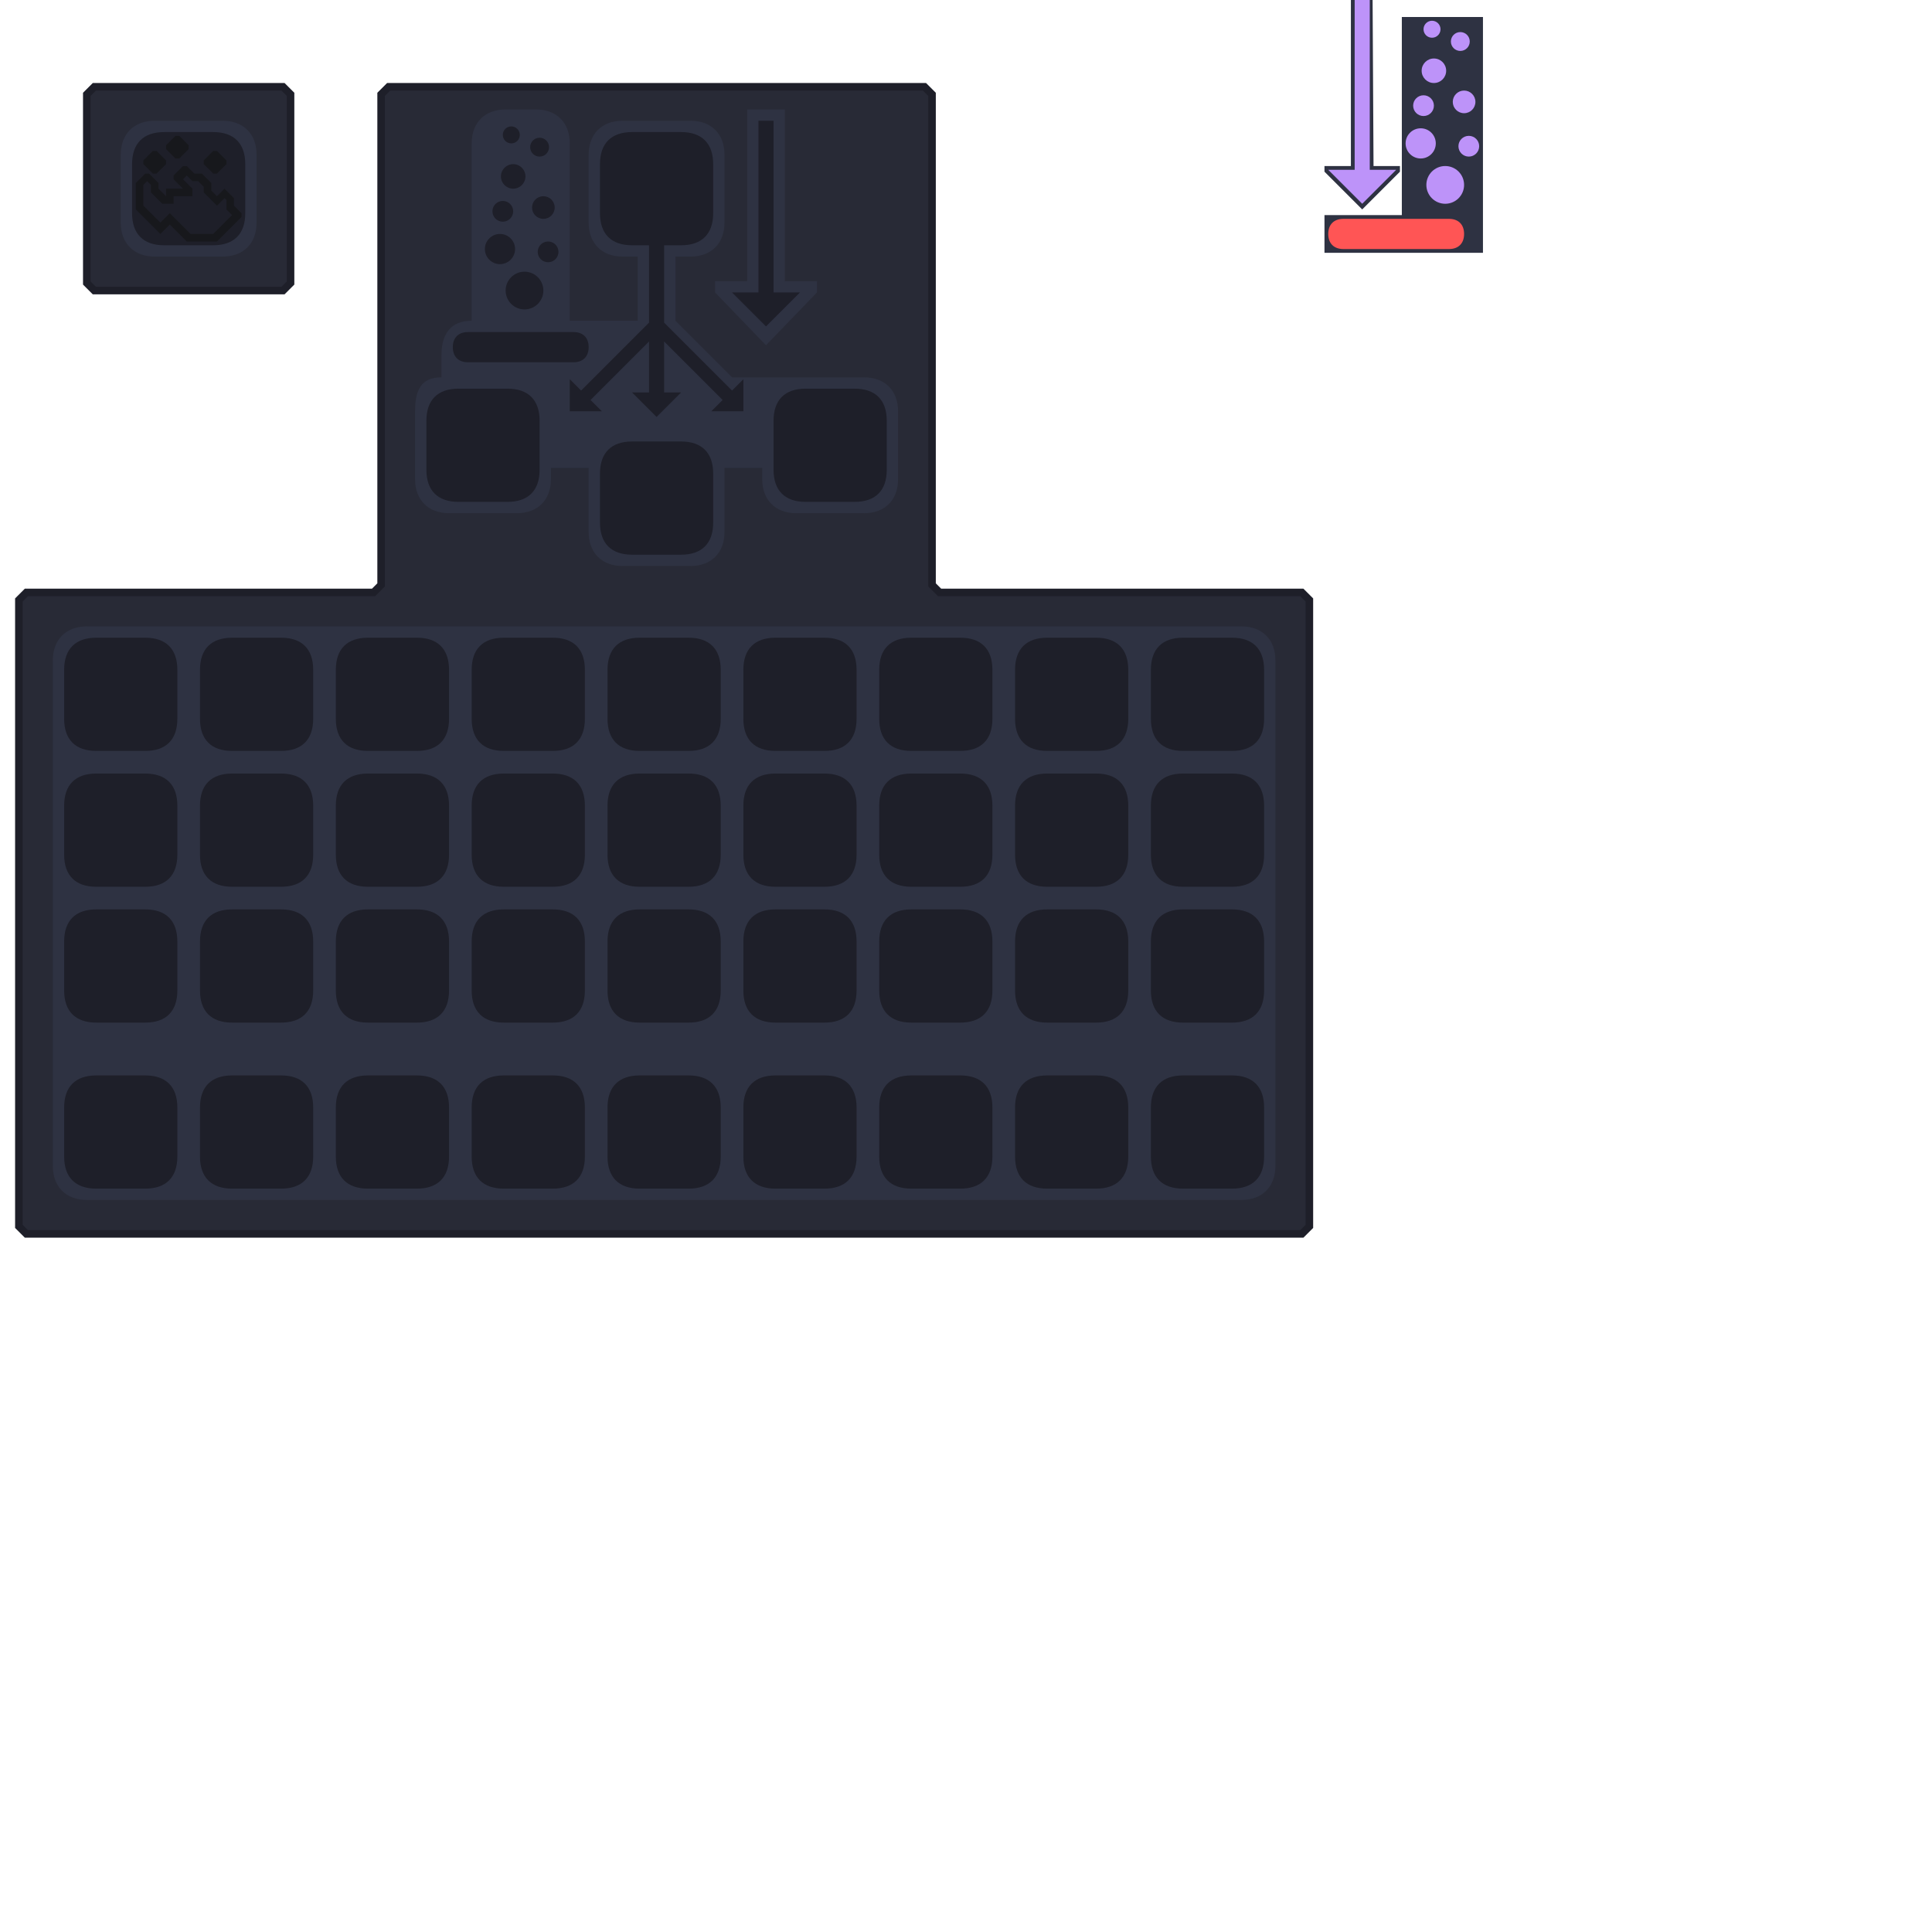
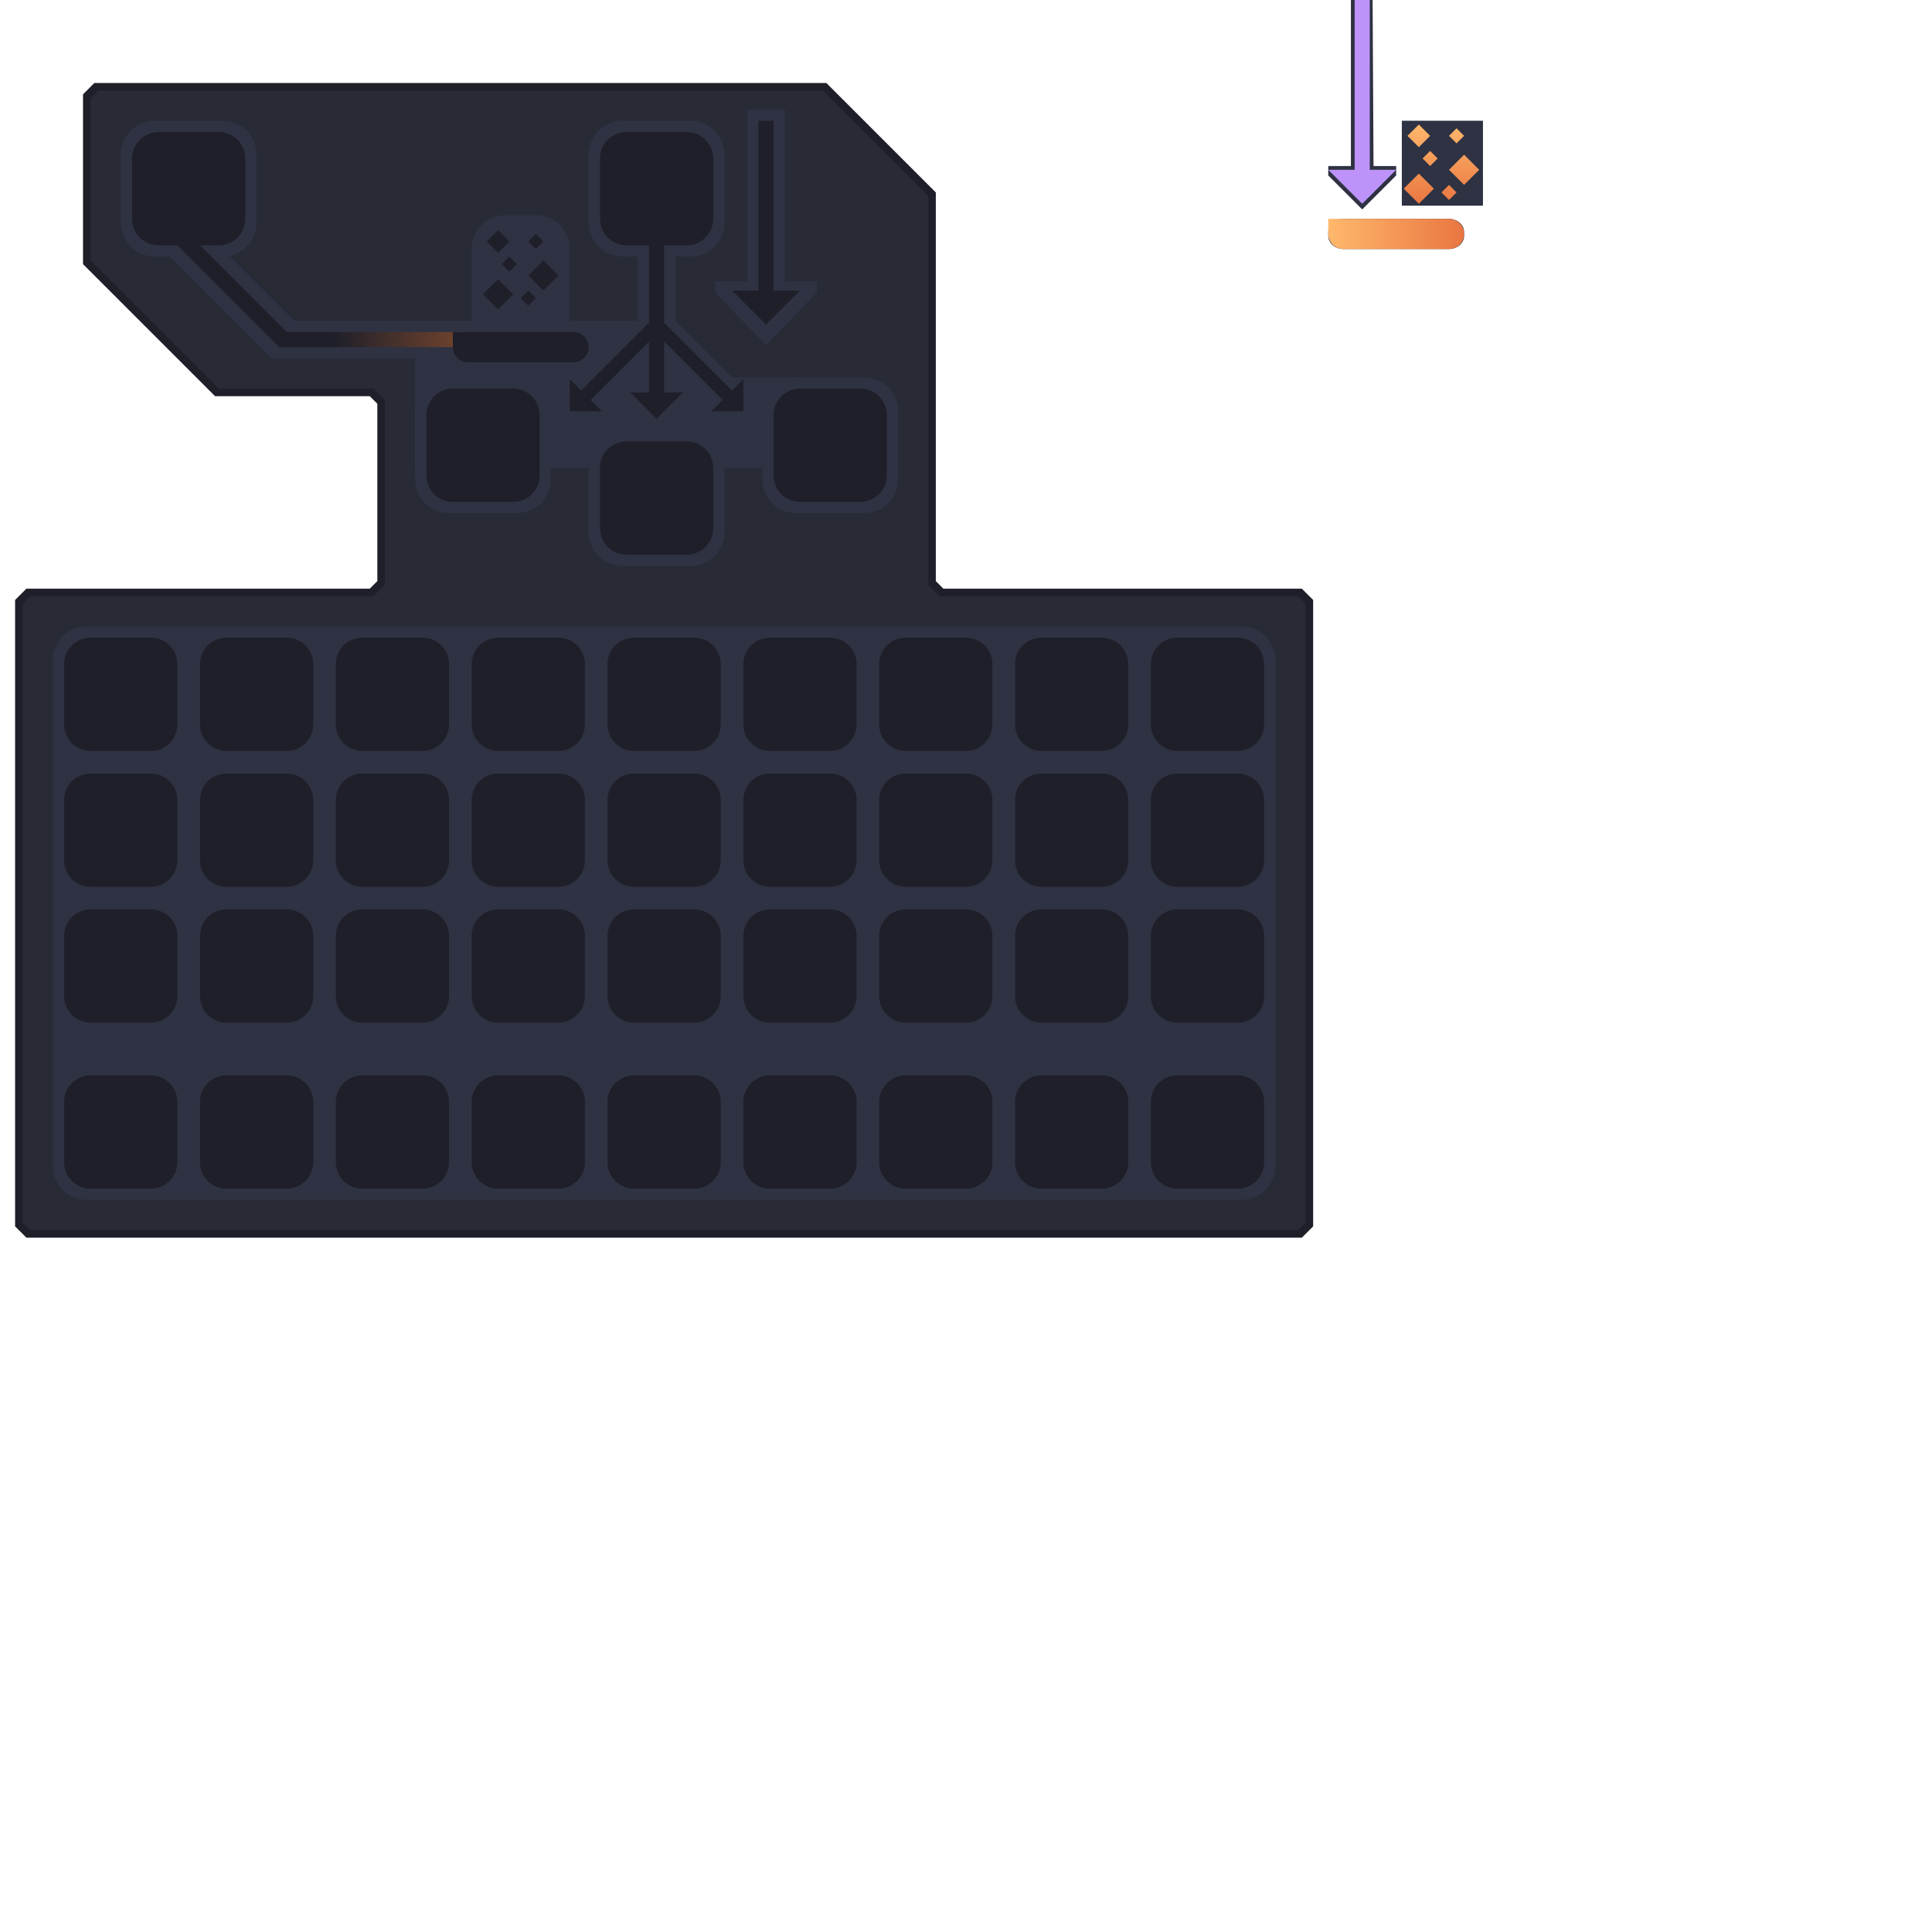
- <svg xmlns="http://www.w3.org/2000/svg" version="1.1" id="svg2" width="1024" height="1024" viewBox="0 0 1024 1024" xml:space="preserve">
-   <defs id="defs6" />
-   <g id="g1134" style="display:inline">
-     <path style="display:inline;opacity:1;fill:#282a36;fill-opacity:1;stroke:#1e1f29;stroke-width:4;stroke-linecap:butt;stroke-linejoin:miter;stroke-miterlimit:4;stroke-dasharray:none;stroke-opacity:1" d="m 498,314 h 192 l 4,4 v 332 l -4,4 H 14 l -4,-4 V 318 l 4,-4 h 184 l 4,-4 V 50 l 4,-4 h 284 l 4,4 v 260 z" id="path6627-6" />
-     <path style="display:inline;fill:#2e3242;fill-opacity:1;stroke:#000000;stroke-width:0;stroke-linecap:butt;stroke-linejoin:miter;stroke-miterlimit:4;stroke-dasharray:none;stroke-opacity:1" d="m 676,350 v 268 c 0,11 -7,18 -18,18 H 46 C 35,636 28,629 28,618 V 350 c 0,-11 7,-18 18,-18 h 612 c 11,0 18,7 18,18 z" id="path24389-0-9-3" />
-     <path id="path19954-5-61-2-7-1-0-6" clip-path="none" style="display:inline;fill:#1e1f29;fill-opacity:1;stroke:#000000;stroke-width:0;stroke-linecap:butt;stroke-linejoin:miter;stroke-miterlimit:4;stroke-dasharray:none;stroke-opacity:1" transform="translate(432)" d="m 94,587 v 26 c 0,11 -6,17 -17,17 H 51 c -11,0 -17,-6 -17,-17 v -26 c 0,-11 6,-17 17,-17 h 26 c 11,0 17,6 17,17 z m 72,0 v 26 c 0,11 -6,17 -17,17 h -26 c -11,0 -17,-6 -17,-17 v -26 c 0,-11 6,-17 17,-17 h 26 c 11,0 17,6 17,17 z m 72,0 v 26 c 0,11 -6,17 -17,17 h -26 c -11,0 -17,-6 -17,-17 v -26 c 0,-11 6,-17 17,-17 h 26 c 11,0 17,6 17,17 z m -216,0 v 26 c 0,11 -6,17 -17,17 h -26 c -11,0 -17,-6 -17,-17 v -26 c 0,-11 6,-17 17,-17 H 5 c 11,0 17,6 17,17 z m -72,0 v 26 c 0,11 -6,17 -17,17 h -26 c -11,0 -17,-6 -17,-17 v -26 c 0,-11 6,-17 17,-17 h 26 c 11,0 17,6 17,17 z m -72,0 v 26 c 0,11 -6,17 -17,17 h -26 c -11,0 -17,-6 -17,-17 v -26 c 0,-11 6,-17 17,-17 h 26 c 11,0 17,6 17,17 z M 22,499 v 26 c 0,11 -6,17 -17,17 h -26 c -11,0 -17,-6 -17,-17 v -26 c 0,-11 6,-17 17,-17 H 5 c 11,0 17,6 17,17 z m -72,0 v 26 c 0,11 -6,17 -17,17 h -26 c -11,0 -17,-6 -17,-17 v -26 c 0,-11 6,-17 17,-17 h 26 c 11,0 17,6 17,17 z m -72,0 v 26 c 0,11 -6,17 -17,17 h -26 c -11,0 -17,-6 -17,-17 v -26 c 0,-11 6,-17 17,-17 h 26 c 11,0 17,6 17,17 z m -72,88 v 26 c 0,11 -6,17 -17,17 h -26 c -11,0 -17,-6 -17,-17 v -26 c 0,-11 6,-17 17,-17 h 26 c 11,0 17,6 17,17 z m -72,0 v 26 c 0,11 -6,17 -17,17 h -26 c -11,0 -17,-6 -17,-17 v -26 c 0,-11 6,-17 17,-17 h 26 c 11,0 17,6 17,17 z m -72,0 v 26 c 0,11 -6,17 -17,17 h -26 c -11,0 -17,-6 -17,-17 v -26 c 0,-11 6,-17 17,-17 h 26 c 11,0 17,6 17,17 z m 576,-88 v 26 c 0,11 -6,17 -17,17 h -26 c -11,0 -17,-6 -17,-17 v -26 c 0,-11 6,-17 17,-17 h 26 c 11,0 17,6 17,17 z m -72,0 v 26 c 0,11 -6,17 -17,17 h -26 c -11,0 -17,-6 -17,-17 v -26 c 0,-11 6,-17 17,-17 h 26 c 11,0 17,6 17,17 z m -72,0 v 26 c 0,11 -6,17 -17,17 H 51 c -11,0 -17,-6 -17,-17 v -26 c 0,-11 6,-17 17,-17 h 26 c 11,0 17,6 17,17 z m -288,0 v 26 c 0,11 -6,17 -17,17 h -26 c -11,0 -17,-6 -17,-17 v -26 c 0,-11 6,-17 17,-17 h 26 c 11,0 17,6 17,17 z m -72,0 v 26 c 0,11 -6,17 -17,17 h -26 c -11,0 -17,-6 -17,-17 v -26 c 0,-11 6,-17 17,-17 h 26 c 11,0 17,6 17,17 z m -72,0 v 26 c 0,11 -6,17 -17,17 h -26 c -11,0 -17,-6 -17,-17 v -26 c 0,-11 6,-17 17,-17 h 26 c 11,0 17,6 17,17 z m 576,-72 v 26 c 0,11 -6,17 -17,17 h -26 c -11,0 -17,-6 -17,-17 v -26 c 0,-11 6,-17 17,-17 h 26 c 11,0 17,6 17,17 z m -72,0 v 26 c 0,11 -6,17 -17,17 h -26 c -11,0 -17,-6 -17,-17 v -26 c 0,-11 6,-17 17,-17 h 26 c 11,0 17,6 17,17 z m -72,0 v 26 c 0,11 -6,17 -17,17 H 51 c -11,0 -17,-6 -17,-17 v -26 c 0,-11 6,-17 17,-17 h 26 c 11,0 17,6 17,17 z m -72,0 v 26 c 0,11 -6,17 -17,17 h -26 c -11,0 -17,-6 -17,-17 v -26 c 0,-11 6,-17 17,-17 H 5 c 11,0 17,6 17,17 z m -72,0 v 26 c 0,11 -6,17 -17,17 h -26 c -11,0 -17,-6 -17,-17 v -26 c 0,-11 6,-17 17,-17 h 26 c 11,0 17,6 17,17 z m -72,0 v 26 c 0,11 -6,17 -17,17 h -26 c -11,0 -17,-6 -17,-17 v -26 c 0,-11 6,-17 17,-17 h 26 c 11,0 17,6 17,17 z m -72,0 v 26 c 0,11 -6,17 -17,17 h -26 c -11,0 -17,-6 -17,-17 v -26 c 0,-11 6,-17 17,-17 h 26 c 11,0 17,6 17,17 z m -72,0 v 26 c 0,11 -6,17 -17,17 h -26 c -11,0 -17,-6 -17,-17 v -26 c 0,-11 6,-17 17,-17 h 26 c 11,0 17,6 17,17 z m -72,0 v 26 c 0,11 -6,17 -17,17 h -26 c -11,0 -17,-6 -17,-17 v -26 c 0,-11 6,-17 17,-17 h 26 c 11,0 17,6 17,17 z m 576,-72 v 26 c 0,11 -6,17 -17,17 h -26 c -11,0 -17,-6 -17,-17 v -26 c 0,-11 6,-17 17,-17 h 26 c 11,0 17,6 17,17 z m -72,0 v 26 c 0,11 -6,17 -17,17 h -26 c -11,0 -17,-6 -17,-17 v -26 c 0,-11 6,-17 17,-17 h 26 c 11,0 17,6 17,17 z m -72,0 v 26 c 0,11 -6,17 -17,17 H 51 c -11,0 -17,-6 -17,-17 v -26 c 0,-11 6,-17 17,-17 h 26 c 11,0 17,6 17,17 z m -216,0 v 26 c 0,11 -6,17 -17,17 h -26 c -11,0 -17,-6 -17,-17 v -26 c 0,-11 6,-17 17,-17 h 26 c 11,0 17,6 17,17 z m 72,0 v 26 c 0,11 -6,17 -17,17 h -26 c -11,0 -17,-6 -17,-17 v -26 c 0,-11 6,-17 17,-17 h 26 c 11,0 17,6 17,17 z m 72,0 v 26 c 0,11 -6,17 -17,17 h -26 c -11,0 -17,-6 -17,-17 v -26 c 0,-11 6,-17 17,-17 H 5 c 11,0 17,6 17,17 z m -360,0 v 26 c 0,11 -6,17 -17,17 h -26 c -11,0 -17,-6 -17,-17 v -26 c 0,-11 6,-17 17,-17 h 26 c 11,0 17,6 17,17 z m 72,0 v 26 c 0,11 -6,17 -17,17 h -26 c -11,0 -17,-6 -17,-17 v -26 c 0,-11 6,-17 17,-17 h 26 c 11,0 17,6 17,17 z m 72,0 v 26 c 0,11 -6,17 -17,17 h -26 c -11,0 -17,-6 -17,-17 v -26 c 0,-11 6,-17 17,-17 h 26 c 11,0 17,6 17,17 z" />
-   </g>
-   <g id="g1134-7" style="display:inline" transform="translate(-364,-160)">
-     <path style="display:inline;opacity:1;fill:#282a36;fill-opacity:1;stroke:#1e1f29;stroke-width:4;stroke-linecap:butt;stroke-linejoin:miter;stroke-miterlimit:4;stroke-dasharray:none;stroke-opacity:1" d="m 514,314 4,-4 V 210 l -4,-4 H 414 l -4,4 v 100 l 4,4 z" id="path6627-6-0" />
-     <path d="m 428,242 c 0,-11 7,-18 18,-18 h 36 c 11,0 18,7 18,18 v 36 c 0,11 -7,18 -18,18 h -36 c -11,0 -18,-7 -18,-18 z" style="display:inline;fill:#2e3242;fill-opacity:1;stroke:#000000;stroke-width:0;stroke-linecap:butt;stroke-linejoin:miter;stroke-miterlimit:4;stroke-dasharray:none;stroke-opacity:1" id="path1344" />
-     <path d="m 494,247 v 26 c 0,11 -6,17 -17,17 h -26 c -11,0 -17,-6 -17,-17 v -26 c 0,-11 6,-17 17,-17 h 26 c 11,0 17,6 17,17 z" style="display:inline;fill:#1e1f29;fill-opacity:1;stroke:#000000;stroke-width:0;stroke-linecap:butt;stroke-linejoin:miter;stroke-miterlimit:4;stroke-dasharray:none;stroke-opacity:1" id="path1420" />
-     <path id="path2250" style="fill:#17181c;stroke:none;stroke-width:1px;stroke-linecap:butt;stroke-linejoin:miter;stroke-opacity:1" d="m 97,88 -5,5 v 2 l 5,5 h -9 v 4 l -4,-4 v -3 l -5,-5 h -2 l -5,5 v 14 l 13,13 5,-5 9,9 h 16 l 13,-13 v -2 l -4,-4 v -4 l -5,-5 -4,4 -3,-3 v -4 l -5,-5 h -4 l -4,-4 z m 2,5 3,3 h 3 l 3,3 v 3 l 7,7 4,-4 1,1 v 5 l 3,3 -10,10 h -12 l -11,-11 -5,5 -9,-9 V 98 l 2,-2 2,2 v 4 l 6,6 h 6 v -4 h 10 v -4 l -5,-5 z m 14,-13 -5,5 v 2 l 5,5 h 2 l 5,-5 v -2 l -5,-5 z m -32,0 -5,5 v 2 l 5,5 h 2 l 5,-5 v -2 l -5,-5 z m 12,-8 -5,5 v 2 l 5,5 h 2 l 5,-5 v -2 l -5,-5 z" transform="translate(364,160)" />
+ <svg xmlns="http://www.w3.org/2000/svg" xmlns:xlink="http://www.w3.org/1999/xlink" version="1.1" id="svg2" width="1024" height="1024" viewBox="0 0 1024 1024" xml:space="preserve">
+   <defs id="defs6">
+     <linearGradient id="linearGradient1">
+       <stop style="stop-color:#ffb86c;stop-opacity:1" offset="0" id="stop1" />
+       <stop style="stop-color:#e97641;stop-opacity:1" offset="1" id="stop2" />
+     </linearGradient>
+     <linearGradient id="linearGradient6">
+       <stop style="stop-color:#75452f;stop-opacity:1;" offset="0" id="stop6" />
+       <stop style="stop-color:#1e1f29;stop-opacity:1;" offset="1" id="stop7" />
+     </linearGradient>
+     <linearGradient xlink:href="#linearGradient6" id="linearGradient7" x1="248" y1="180" x2="176" y2="180" gradientUnits="userSpaceOnUse" />
+     <linearGradient xlink:href="#linearGradient1" id="linearGradient2" x1="704" y1="124" x2="776" y2="124" gradientUnits="userSpaceOnUse" />
+     <linearGradient xlink:href="#linearGradient1" id="linearGradient17" x1="761" y1="90" x2="761" y2="132" gradientUnits="userSpaceOnUse" />
+   </defs>
+   <g id="g1134-6" style="display:inline">
+     <g id="path6627-6-7" style="display:inline">
+       <path id="path3" style="color:#000000;fill:#282a36;-inkscape-stroke:none" d="m 51,46 -5,5 v 88 l 69,69 h 82 l 5,5 v 96 l -5,5 H 15 l -5,5 v 330 l 5,5 h 674 l 5,-5 V 319 l -5,-5 H 499 l -5,-5 V 103 L 437,46 Z" />
+       <path id="path4" style="color:#000000;fill:#1e1f29;-inkscape-stroke:none" d="m 50,44 -6,6 v 90 l 70,70 h 82 l 4,4 v 94 l -4,4 H 14 l -6,6 v 332 l 6,6 h 676 l 6,-6 V 318 l -6,-6 H 500 l -4,-4 V 102 L 438,44 Z m 2,4 h 384 l 56,56 v 206 l 6,6 h 190 l 4,4 v 328 l -4,4 H 16 l -4,-4 V 320 l 4,-4 h 182 l 6,-6 v -98 l -6,-6 H 116 L 48,138 V 52 Z" />
+     </g>
+     <g id="g2">
+       <rect style="display:inline;fill:#2e3242;fill-rule:evenodd;stroke-width:3.992;stroke-linecap:square;stroke-linejoin:round;stroke-miterlimit:0" id="rect53" width="648" height="304" x="28" y="332" rx="18" ry="18" />
+       <g id="g62-3-5" style="display:inline" transform="translate(0,232)">
+         <rect style="display:inline;fill:#1e1f29;fill-rule:evenodd;stroke-width:2;stroke-linecap:square;stroke-linejoin:round;stroke-miterlimit:0" id="rect54-6-4" width="60" height="60" x="610" y="338" rx="14" ry="14" />
+         <rect style="display:inline;fill:#1e1f29;fill-rule:evenodd;stroke-width:2;stroke-linecap:square;stroke-linejoin:round;stroke-miterlimit:0" id="rect55-1-7" width="60" height="60" x="538" y="338" rx="14" ry="14" />
+         <rect style="display:inline;fill:#1e1f29;fill-rule:evenodd;stroke-width:2;stroke-linecap:square;stroke-linejoin:round;stroke-miterlimit:0" id="rect56-0-6" width="60" height="60" x="466" y="338" rx="14" ry="14" />
+         <rect style="display:inline;fill:#1e1f29;fill-rule:evenodd;stroke-width:2;stroke-linecap:square;stroke-linejoin:round;stroke-miterlimit:0" id="rect57-6-5" width="60" height="60" x="394" y="338" rx="14" ry="14" />
+         <rect style="display:inline;fill:#1e1f29;fill-rule:evenodd;stroke-width:2;stroke-linecap:square;stroke-linejoin:round;stroke-miterlimit:0" id="rect58-3-6" width="60" height="60" x="322" y="338" rx="14" ry="14" />
+         <rect style="display:inline;fill:#1e1f29;fill-rule:evenodd;stroke-width:2;stroke-linecap:square;stroke-linejoin:round;stroke-miterlimit:0" id="rect59-2-9" width="60" height="60" x="250" y="338" rx="14" ry="14" />
+         <rect style="display:inline;fill:#1e1f29;fill-rule:evenodd;stroke-width:2;stroke-linecap:square;stroke-linejoin:round;stroke-miterlimit:0" id="rect60-0-3" width="60" height="60" x="178" y="338" rx="14" ry="14" />
+         <rect style="display:inline;fill:#1e1f29;fill-rule:evenodd;stroke-width:2;stroke-linecap:square;stroke-linejoin:round;stroke-miterlimit:0" id="rect61-6-7" width="60" height="60" x="106" y="338" rx="14" ry="14" />
+         <rect style="display:inline;fill:#1e1f29;fill-rule:evenodd;stroke-width:2;stroke-linecap:square;stroke-linejoin:round;stroke-miterlimit:0" id="rect62-1-4" width="60" height="60" x="34" y="338" rx="14" ry="14" />
+       </g>
+       <g id="g62-3" style="display:inline" transform="translate(0,144)">
+         <rect style="display:inline;fill:#1e1f29;fill-rule:evenodd;stroke-width:2;stroke-linecap:square;stroke-linejoin:round;stroke-miterlimit:0" id="rect54-6" width="60" height="60" x="610" y="338" rx="14" ry="14" />
+         <rect style="display:inline;fill:#1e1f29;fill-rule:evenodd;stroke-width:2;stroke-linecap:square;stroke-linejoin:round;stroke-miterlimit:0" id="rect55-1" width="60" height="60" x="538" y="338" rx="14" ry="14" />
+         <rect style="display:inline;fill:#1e1f29;fill-rule:evenodd;stroke-width:2;stroke-linecap:square;stroke-linejoin:round;stroke-miterlimit:0" id="rect56-0" width="60" height="60" x="466" y="338" rx="14" ry="14" />
+         <rect style="display:inline;fill:#1e1f29;fill-rule:evenodd;stroke-width:2;stroke-linecap:square;stroke-linejoin:round;stroke-miterlimit:0" id="rect57-6" width="60" height="60" x="394" y="338" rx="14" ry="14" />
+         <rect style="display:inline;fill:#1e1f29;fill-rule:evenodd;stroke-width:2;stroke-linecap:square;stroke-linejoin:round;stroke-miterlimit:0" id="rect58-3" width="60" height="60" x="322" y="338" rx="14" ry="14" />
+         <rect style="display:inline;fill:#1e1f29;fill-rule:evenodd;stroke-width:2;stroke-linecap:square;stroke-linejoin:round;stroke-miterlimit:0" id="rect59-2" width="60" height="60" x="250" y="338" rx="14" ry="14" />
+         <rect style="display:inline;fill:#1e1f29;fill-rule:evenodd;stroke-width:2;stroke-linecap:square;stroke-linejoin:round;stroke-miterlimit:0" id="rect60-0" width="60" height="60" x="178" y="338" rx="14" ry="14" />
+         <rect style="display:inline;fill:#1e1f29;fill-rule:evenodd;stroke-width:2;stroke-linecap:square;stroke-linejoin:round;stroke-miterlimit:0" id="rect61-6" width="60" height="60" x="106" y="338" rx="14" ry="14" />
+         <rect style="display:inline;fill:#1e1f29;fill-rule:evenodd;stroke-width:2;stroke-linecap:square;stroke-linejoin:round;stroke-miterlimit:0" id="rect62-1" width="60" height="60" x="34" y="338" rx="14" ry="14" />
+       </g>
+       <g id="g62" style="display:inline" transform="translate(0,72)">
+         <rect style="display:inline;fill:#1e1f29;fill-rule:evenodd;stroke-width:2;stroke-linecap:square;stroke-linejoin:round;stroke-miterlimit:0" id="rect54" width="60" height="60" x="610" y="338" rx="14" ry="14" />
+         <rect style="display:inline;fill:#1e1f29;fill-rule:evenodd;stroke-width:2;stroke-linecap:square;stroke-linejoin:round;stroke-miterlimit:0" id="rect55" width="60" height="60" x="538" y="338" rx="14" ry="14" />
+         <rect style="display:inline;fill:#1e1f29;fill-rule:evenodd;stroke-width:2;stroke-linecap:square;stroke-linejoin:round;stroke-miterlimit:0" id="rect56" width="60" height="60" x="466" y="338" rx="14" ry="14" />
+         <rect style="display:inline;fill:#1e1f29;fill-rule:evenodd;stroke-width:2;stroke-linecap:square;stroke-linejoin:round;stroke-miterlimit:0" id="rect57" width="60" height="60" x="394" y="338" rx="14" ry="14" />
+         <rect style="display:inline;fill:#1e1f29;fill-rule:evenodd;stroke-width:2;stroke-linecap:square;stroke-linejoin:round;stroke-miterlimit:0" id="rect58" width="60" height="60" x="322" y="338" rx="14" ry="14" />
+         <rect style="display:inline;fill:#1e1f29;fill-rule:evenodd;stroke-width:2;stroke-linecap:square;stroke-linejoin:round;stroke-miterlimit:0" id="rect59" width="60" height="60" x="250" y="338" rx="14" ry="14" />
+         <rect style="display:inline;fill:#1e1f29;fill-rule:evenodd;stroke-width:2;stroke-linecap:square;stroke-linejoin:round;stroke-miterlimit:0" id="rect60" width="60" height="60" x="178" y="338" rx="14" ry="14" />
+         <rect style="display:inline;fill:#1e1f29;fill-rule:evenodd;stroke-width:2;stroke-linecap:square;stroke-linejoin:round;stroke-miterlimit:0" id="rect61" width="60" height="60" x="106" y="338" rx="14" ry="14" />
+         <rect style="display:inline;fill:#1e1f29;fill-rule:evenodd;stroke-width:2;stroke-linecap:square;stroke-linejoin:round;stroke-miterlimit:0" id="rect62" width="60" height="60" x="34" y="338" rx="14" ry="14" />
+       </g>
+       <g id="g53" style="display:inline">
+         <rect style="display:inline;fill:#1e1f29;fill-rule:evenodd;stroke-width:2;stroke-linecap:square;stroke-linejoin:round;stroke-miterlimit:0" id="rect1-2" width="60" height="60" x="610" y="338" rx="14" ry="14" />
+         <rect style="display:inline;fill:#1e1f29;fill-rule:evenodd;stroke-width:2;stroke-linecap:square;stroke-linejoin:round;stroke-miterlimit:0" id="rect1-2-9" width="60" height="60" x="538" y="338" rx="14" ry="14" />
+         <rect style="display:inline;fill:#1e1f29;fill-rule:evenodd;stroke-width:2;stroke-linecap:square;stroke-linejoin:round;stroke-miterlimit:0" id="rect1-2-9-3" width="60" height="60" x="466" y="338" rx="14" ry="14" />
+         <rect style="display:inline;fill:#1e1f29;fill-rule:evenodd;stroke-width:2;stroke-linecap:square;stroke-linejoin:round;stroke-miterlimit:0" id="rect1-2-9-3-1" width="60" height="60" x="394" y="338" rx="14" ry="14" />
+         <rect style="display:inline;fill:#1e1f29;fill-rule:evenodd;stroke-width:2;stroke-linecap:square;stroke-linejoin:round;stroke-miterlimit:0" id="rect1-2-9-3-1-9" width="60" height="60" x="322" y="338" rx="14" ry="14" />
+         <rect style="display:inline;fill:#1e1f29;fill-rule:evenodd;stroke-width:2;stroke-linecap:square;stroke-linejoin:round;stroke-miterlimit:0" id="rect1-2-9-3-1-9-1" width="60" height="60" x="250" y="338" rx="14" ry="14" />
+         <rect style="display:inline;fill:#1e1f29;fill-rule:evenodd;stroke-width:2;stroke-linecap:square;stroke-linejoin:round;stroke-miterlimit:0" id="rect1-2-9-3-1-9-1-4" width="60" height="60" x="178" y="338" rx="14" ry="14" />
+         <rect style="display:inline;fill:#1e1f29;fill-rule:evenodd;stroke-width:2;stroke-linecap:square;stroke-linejoin:round;stroke-miterlimit:0" id="rect1-2-9-3-1-9-1-4-8" width="60" height="60" x="106" y="338" rx="14" ry="14" />
+         <rect style="display:inline;fill:#1e1f29;fill-rule:evenodd;stroke-width:2;stroke-linecap:square;stroke-linejoin:round;stroke-miterlimit:0" id="rect1-2-9-3-1-9-1-4-8-5" width="60" height="60" x="34" y="338" rx="14" ry="14" />
+       </g>
+     </g>
  </g>
  <g id="g762" style="display:inline">
-     <path id="path766" style="display:inline;fill:#2e3242;stroke:none;stroke-width:1px;stroke-linecap:butt;stroke-linejoin:miter;stroke-opacity:1" d="m 396,58 v 91 h -17 v 6 l 27,28 27,-28 v -6 H 416 V 58 Z m 62,142 c 11,0 18,7 18,18 v 36 c 0,11 -7,18 -18,18 h -36 c -11,0 -18,-7 -18,-18 v -6 h -20 v 34 c 0,11 -7,18 -18,18 h -36 c -11,0 -18,-7 -18,-18 v -34 h -20 v 6 c 0,11 -7,18 -18,18 h -36 c -11,0 -18,-7 -18,-18 v -36 c 0,-11 3,-18 14,-18 v -12 c 0,-11 5,-18 16,-18 V 115 76 c 0,-11 7,-18 18,-18 h 16 c 11,0 18,7 18,18 v 40 54 h 36 v -34 h -8 c -11,0 -18,-7 -18,-18 V 82 c 0,-11 7,-18 18,-18 h 36 c 11,0 18,7 18,18 v 36 c 0,11 -7,18 -18,18 h -8 v 34 l 30,30 z" />
-     <path id="path1530-2-9" style="display:inline;fill:#1e1f29;fill-opacity:1;stroke:none;stroke-width:0;stroke-linecap:butt;stroke-linejoin:miter;stroke-miterlimit:4;stroke-dasharray:none;stroke-opacity:1" d="m 248,176 c -5,0 -8,3 -8,8 0,5 3,8 8,8 h 56 c 5,0 8,-3 8,-8 0,-5 -3,-8 -8,-8 z m 140,-21 18,18 18,-18 H 410 V 64 h -8 v 91 z m 82,68 v 26 c 0,11 -6,17 -17,17 h -26 c -11,0 -17,-6 -17,-17 v -26 c 0,-11 6,-17 17,-17 h 26 c 11,0 17,6 17,17 z m -92,28 v 26 c 0,11 -6,17 -17,17 h -26 c -11,0 -17,-6 -17,-17 v -26 c 0,-11 6,-17 17,-17 h 26 c 11,0 17,6 17,17 z m -92,-28 v 26 c 0,11 -6,17 -17,17 h -26 c -11,0 -17,-6 -17,-17 v -26 c 0,-11 6,-17 17,-17 h 26 c 11,0 17,6 17,17 z M 335,70 c -11,0 -17,6 -17,17 v 26 c 0,11 6,17 17,17 h 9 v 41 l -36,36 -6,-6 v 17 h 17 l -6,-6 31,-31 v 27 h -9 l 13,13 13,-13 h -9 v -27 l 31,31 -6,6 h 17 v -17 l -6,6 -36,-36 v -41 h 9 c 11,0 17,-6 17,-17 V 87 c 0,-11 -6,-17 -17,-17 z" />
-     <g id="g776-3" style="fill:#1e1f29" transform="translate(-488,56)">
-       <circle style="fill:#1e1f29;fill-rule:evenodd;stroke-width:37.795;stroke-linecap:round;paint-order:stroke markers fill" id="path665-6" cx="766" cy="98" r="10" />
-       <circle style="fill:#1e1f29;fill-rule:evenodd;stroke-width:37.795;stroke-linecap:round;paint-order:stroke markers fill" id="path667-0" cx="778.5" cy="77.5" r="5.5" />
-       <circle style="fill:#1e1f29;fill-rule:evenodd;stroke-width:37.795;stroke-linecap:round;paint-order:stroke markers fill" id="path669-6" cx="753" cy="76" r="8" />
-       <circle style="fill:#1e1f29;fill-rule:evenodd;stroke-width:37.795;stroke-linecap:round;paint-order:stroke markers fill" id="path671-2" cx="776" cy="54" r="6" />
-       <circle style="fill:#1e1f29;fill-rule:evenodd;stroke-width:37.795;stroke-linecap:round;paint-order:stroke markers fill" id="path673-6" cx="754.5" cy="56" r="5.5" />
-       <circle style="fill:#1e1f29;fill-rule:evenodd;stroke-width:37.795;stroke-linecap:round;paint-order:stroke markers fill" id="path675-1" cx="760" cy="37.5" r="6.5" />
-       <circle style="fill:#1e1f29;fill-rule:evenodd;stroke-width:37.795;stroke-linecap:round;paint-order:stroke markers fill" id="path677-8" cx="774" cy="22" r="5" />
-       <circle style="fill:#1e1f29;fill-rule:evenodd;stroke-width:37.795;stroke-linecap:round;paint-order:stroke markers fill" id="path683-7" cx="759" cy="15.5" r="4.5" />
+     <path style="display:inline;fill:#2e3242;stroke:none;stroke-width:1px;stroke-linecap:butt;stroke-linejoin:miter;stroke-opacity:1" d="m 424,200 v 48 H 220 v -78 h 118 v -36 h 20 v 36 l 30,30 z" id="path1" />
+     <g id="g14" style="display:inline;fill:#1e1f29" transform="translate(-488,48)">
+       <rect style="display:inline;fill:#2e3242;fill-rule:evenodd;stroke-width:3.992;stroke-linecap:square;stroke-linejoin:round;stroke-miterlimit:0" id="rect7" width="52" height="82" x="58" y="254" rx="18" ry="18" transform="translate(680,-188)" />
+       <path style="fill:#1e1f29;stroke:none;stroke-width:1px;stroke-linecap:butt;stroke-linejoin:miter;stroke-opacity:1" d="m 752,100 -8,8 8,8 8,-8 z" id="path14" />
+       <path style="display:inline;fill:#1e1f29;stroke:none;stroke-width:1px;stroke-linecap:butt;stroke-linejoin:miter;stroke-opacity:1" d="m 776,90 -8,8 8,8 8,-8 z" id="path14-2" />
+       <path style="display:inline;fill:#1e1f29;stroke:none;stroke-width:1px;stroke-linecap:butt;stroke-linejoin:miter;stroke-opacity:1" d="m 758,88 -4,4 4,4 4,-4 z" id="path14-2-8" />
+       <path style="display:inline;fill:#1e1f29;stroke:none;stroke-width:1px;stroke-linecap:butt;stroke-linejoin:miter;stroke-opacity:1" d="m 772,76 -4,4 4,4 4,-4 z" id="path14-2-8-6" />
+       <path style="display:inline;fill:#1e1f29;stroke:none;stroke-width:1px;stroke-linecap:butt;stroke-linejoin:miter;stroke-opacity:1" d="m 752,74 -6,6 6,6 6,-6 z" id="path14-2-8-6-2" />
+       <path style="display:inline;fill:#1e1f29;stroke:none;stroke-width:1px;stroke-linecap:butt;stroke-linejoin:miter;stroke-opacity:1" d="m 768,106 -4,4 4,4 4,-4 z" id="path14-2-8-7" />
+     </g>
+     <g id="g51-9-7" style="display:inline" transform="translate(36,-269)">
+       <rect style="display:inline;fill:#2e3242;fill-rule:evenodd;stroke-width:3.992;stroke-linecap:square;stroke-linejoin:round;stroke-miterlimit:0" id="rect14-36-9" width="72" height="72" x="28" y="333" rx="18" ry="18" />
+       <rect style="display:inline;fill:#1e1f29;fill-rule:evenodd;stroke-width:2;stroke-linecap:square;stroke-linejoin:round;stroke-miterlimit:0" id="rect50-0-2" width="60" height="60" x="34" y="339" rx="14" ry="14" />
+     </g>
+     <g id="g1">
+       <g id="g51-6" style="display:inline" transform="translate(376,-132)">
+         <rect style="display:inline;fill:#2e3242;fill-rule:evenodd;stroke-width:3.992;stroke-linecap:square;stroke-linejoin:round;stroke-miterlimit:0" id="rect14-2" width="72" height="72" x="28" y="332" rx="18" ry="18" />
+         <rect style="display:inline;fill:#1e1f29;fill-rule:evenodd;stroke-width:2;stroke-linecap:square;stroke-linejoin:round;stroke-miterlimit:0" id="rect50-9" width="60" height="60" x="34" y="338" rx="14" ry="14" />
+       </g>
+       <g id="g51-5" style="display:inline" transform="translate(284,-104)">
+         <rect style="display:inline;fill:#2e3242;fill-rule:evenodd;stroke-width:3.992;stroke-linecap:square;stroke-linejoin:round;stroke-miterlimit:0" id="rect14-3" width="72" height="72" x="28" y="332" rx="18" ry="18" />
+         <rect style="display:inline;fill:#1e1f29;fill-rule:evenodd;stroke-width:2;stroke-linecap:square;stroke-linejoin:round;stroke-miterlimit:0" id="rect50-5" width="60" height="60" x="34" y="338" rx="14" ry="14" />
+       </g>
+       <g id="g51" style="display:inline" transform="translate(192,-132)">
+         <rect style="display:inline;fill:#2e3242;fill-rule:evenodd;stroke-width:3.992;stroke-linecap:square;stroke-linejoin:round;stroke-miterlimit:0" id="rect14" width="72" height="72" x="28" y="332" rx="18" ry="18" />
+         <rect style="display:inline;fill:#1e1f29;fill-rule:evenodd;stroke-width:2;stroke-linecap:square;stroke-linejoin:round;stroke-miterlimit:0" id="rect50" width="60" height="60" x="34" y="338" rx="14" ry="14" />
+       </g>
+     </g>
+     <g id="g51-9" style="display:inline" transform="translate(284,-269)">
+       <rect style="display:inline;fill:#2e3242;fill-rule:evenodd;stroke-width:3.992;stroke-linecap:square;stroke-linejoin:round;stroke-miterlimit:0" id="rect14-36" width="72" height="72" x="28" y="333" rx="18" ry="18" />
+       <rect style="display:inline;fill:#1e1f29;fill-rule:evenodd;stroke-width:2;stroke-linecap:square;stroke-linejoin:round;stroke-miterlimit:0" id="rect50-0" width="60" height="60" x="34" y="339" rx="14" ry="14" />
+     </g>
+     <path style="display:inline;fill:#1e1f29;fill-opacity:1;stroke:none;stroke-width:0;stroke-linecap:butt;stroke-linejoin:miter;stroke-miterlimit:4;stroke-dasharray:none;stroke-opacity:1" d="m 344,128 v 43 l -36,36 -6,-6 v 17 h 17 l -6,-6 31,-31 v 27 h -10 l 14,14 14,-14 h -10 v -27 l 31,31 -6,6 h 17 v -17 l -6,6 -36,-36 v -43 z" id="path2" />
+     <g id="g3">
+       <path style="display:inline;fill:#2e3242;stroke:none;stroke-width:1px;stroke-linecap:butt;stroke-linejoin:miter;stroke-opacity:1" d="m 396,58 v 91 h -17 v 6 l 27,28 27,-28 v -6 H 416 V 58 Z" id="path766" />
+       <path style="display:inline;fill:#1e1f29;fill-opacity:1;stroke:none;stroke-width:0;stroke-linecap:butt;stroke-linejoin:miter;stroke-miterlimit:4;stroke-dasharray:none;stroke-opacity:1" d="m 388,154 18,18 18,-18 H 410 V 64 h -8 v 90 z" id="path1530-2-9" />
+     </g>
+     <g id="g6" style="display:inline">
+       <path style="fill:#2e3242;stroke:none;stroke-width:1px;stroke-linecap:butt;stroke-linejoin:miter;stroke-opacity:1" d="m 88,134 56,56 h 92 l 14,-20 h -94 l -36,-36 z" id="path5" />
+       <path style="fill:url(#linearGradient7);stroke:none;stroke-width:1px;stroke-linecap:butt;stroke-linejoin:miter;stroke-opacity:1" d="m 92,128 56,56 h 100 v -8 h -96 l -48,-48 z" id="path6" />
+       <path id="rect1-3" style="display:inline;fill:#1e1f29;fill-rule:evenodd;stroke-width:2;stroke-linecap:square;stroke-linejoin:round;stroke-miterlimit:0" d="m 240,176 h 64 c 4.432,0 8,3.568 8,8 0,4.432 -3.568,8 -8,8 h -56 c -4.432,0 -8,-3.568 -8,-8 0,-4.432 0,-8 0,-8 z" />
    </g>
  </g>
  <g id="g2145">
-     <path id="rect1521" style="fill:#2e3242;fill-rule:evenodd;stroke-width:37.795;stroke-linecap:round;paint-order:stroke markers fill" d="m 702,91 v -3 h 14 V 0 h 11.507 L 728,88 h 14 v 3 l -20,20 z m 41,23 V 9 h 43 v 125 h -84 v -20 z" />
-     <path id="path1530-2" style="display:inline;fill:#ff5555;fill-opacity:1;stroke:none;stroke-width:0;stroke-linecap:butt;stroke-linejoin:miter;stroke-miterlimit:4;stroke-dasharray:none;stroke-opacity:1" d="M 712 116 C 707 116 704 119 704 124 C 704 129 707 132 712 132 L 768 132 C 773 132 776 129 776 124 C 776 119 773 116 768 116 L 712 116 z " />
-     <path style="fill:#bd93f9;stroke:none;stroke-width:1px;stroke-linecap:butt;stroke-linejoin:miter;stroke-opacity:1" d="m 704,90 18,18 18,-18 H 726 V 0 h -8 v 90 z" id="path764-0" />
-     <g id="g776" style="fill:#bd93f9">
-       <circle style="fill:#bd93f9;fill-rule:evenodd;stroke-width:37.795;stroke-linecap:round;paint-order:stroke markers fill" id="path665" cx="766" cy="98" r="10" />
-       <circle style="fill:#bd93f9;fill-rule:evenodd;stroke-width:37.795;stroke-linecap:round;paint-order:stroke markers fill" id="path667" cx="778.5" cy="77.5" r="5.5" />
-       <circle style="fill:#bd93f9;fill-rule:evenodd;stroke-width:37.795;stroke-linecap:round;paint-order:stroke markers fill" id="path669" cx="753" cy="76" r="8" />
-       <circle style="fill:#bd93f9;fill-rule:evenodd;stroke-width:37.795;stroke-linecap:round;paint-order:stroke markers fill" id="path671" cx="776" cy="54" r="6" />
-       <circle style="fill:#bd93f9;fill-rule:evenodd;stroke-width:37.795;stroke-linecap:round;paint-order:stroke markers fill" id="path673" cx="754.5" cy="56" r="5.5" />
-       <circle style="fill:#bd93f9;fill-rule:evenodd;stroke-width:37.795;stroke-linecap:round;paint-order:stroke markers fill" id="path675" cx="760" cy="37.5" r="6.5" />
-       <circle style="fill:#bd93f9;fill-rule:evenodd;stroke-width:37.795;stroke-linecap:round;paint-order:stroke markers fill" id="path677" cx="774" cy="22" r="5" />
-       <circle style="fill:#bd93f9;fill-rule:evenodd;stroke-width:37.795;stroke-linecap:round;paint-order:stroke markers fill" id="path683" cx="759" cy="15.5" r="4.5" />
+     <g id="g5">
+       <rect style="fill:#2e3242;fill-rule:evenodd;stroke-width:2;stroke-linecap:square;stroke-linejoin:round;stroke-miterlimit:0" id="rect1" width="72" height="16" x="704" y="116" ry="7" rx="8" />
+       <path id="rect2" style="fill:url(#linearGradient2);fill-rule:evenodd;stroke-width:2;stroke-linecap:square;stroke-linejoin:round;stroke-miterlimit:0" d="m 704,116 h 64 c 4.432,0 8,3.568 8,8 0,4.432 -3.568,8 -8,8 h -56 c -4.432,0 -8,-3.568 -8,-8 0,-4.432 0,-8 0,-8 z" />
+     </g>
+     <g id="g4">
+       <path style="fill:#2e3242;fill-rule:evenodd;stroke-width:37.795;stroke-linecap:round;paint-order:stroke markers fill" d="m 704,93 v -5 h 12 V 0 h 11.507 L 728,88 h 12 v 5 l -18,18 z" id="rect1521" />
+       <path style="fill:#bd93f9;stroke:none;stroke-width:1px;stroke-linecap:butt;stroke-linejoin:miter;stroke-opacity:1" d="m 704,90 18,18 18,-18 H 726 V 0 h -8 v 90 z" id="path764-0" />
+     </g>
+     <g id="g14-6" style="display:inline;fill:#1e1f29" transform="translate(3,-24)">
+       <path style="display:inline;fill:#2e3242;fill-rule:evenodd;stroke-width:37.795;stroke-linecap:round;paint-order:stroke markers fill" d="M 743,110 V 65 h 43 v 45 z" id="path7" transform="translate(-3,23)" />
+       <g id="g15" style="fill:url(#linearGradient17);fill-opacity:1">
+         <path style="display:inline;fill:url(#linearGradient17);fill-opacity:1;stroke:none;stroke-width:1px;stroke-linecap:butt;stroke-linejoin:miter;stroke-opacity:1" d="m 765,122 -4,4 4,4 4,-4 z" id="path14-2-8-7-1" />
+         <path style="fill:url(#linearGradient17);stroke:none;stroke-width:1px;stroke-linecap:butt;stroke-linejoin:miter;stroke-opacity:1;fill-opacity:1" d="m 749,116 -8,8 8,8 8,-8 z" id="path14-0" />
+         <path style="display:inline;fill:url(#linearGradient17);stroke:none;stroke-width:1px;stroke-linecap:butt;stroke-linejoin:miter;stroke-opacity:1;fill-opacity:1" d="m 773,106 -8,8 8,8 8,-8 z" id="path14-2-6" />
+         <path style="display:inline;fill:url(#linearGradient17);stroke:none;stroke-width:1px;stroke-linecap:butt;stroke-linejoin:miter;stroke-opacity:1;fill-opacity:1" d="m 755,104 -4,4 4,4 4,-4 z" id="path14-2-8-3" />
+         <path style="display:inline;fill:url(#linearGradient17);stroke:none;stroke-width:1px;stroke-linecap:butt;stroke-linejoin:miter;stroke-opacity:1;fill-opacity:1" d="m 769,92 -4,4 4,4 4,-4 z" id="path14-2-8-6-20" />
+         <path style="display:inline;fill:url(#linearGradient17);stroke:none;stroke-width:1px;stroke-linecap:butt;stroke-linejoin:miter;stroke-opacity:1;fill-opacity:1" d="m 749,90 -6,6 6,6 6,-6 z" id="path14-2-8-6-2-6" />
+       </g>
    </g>
  </g>
</svg>
